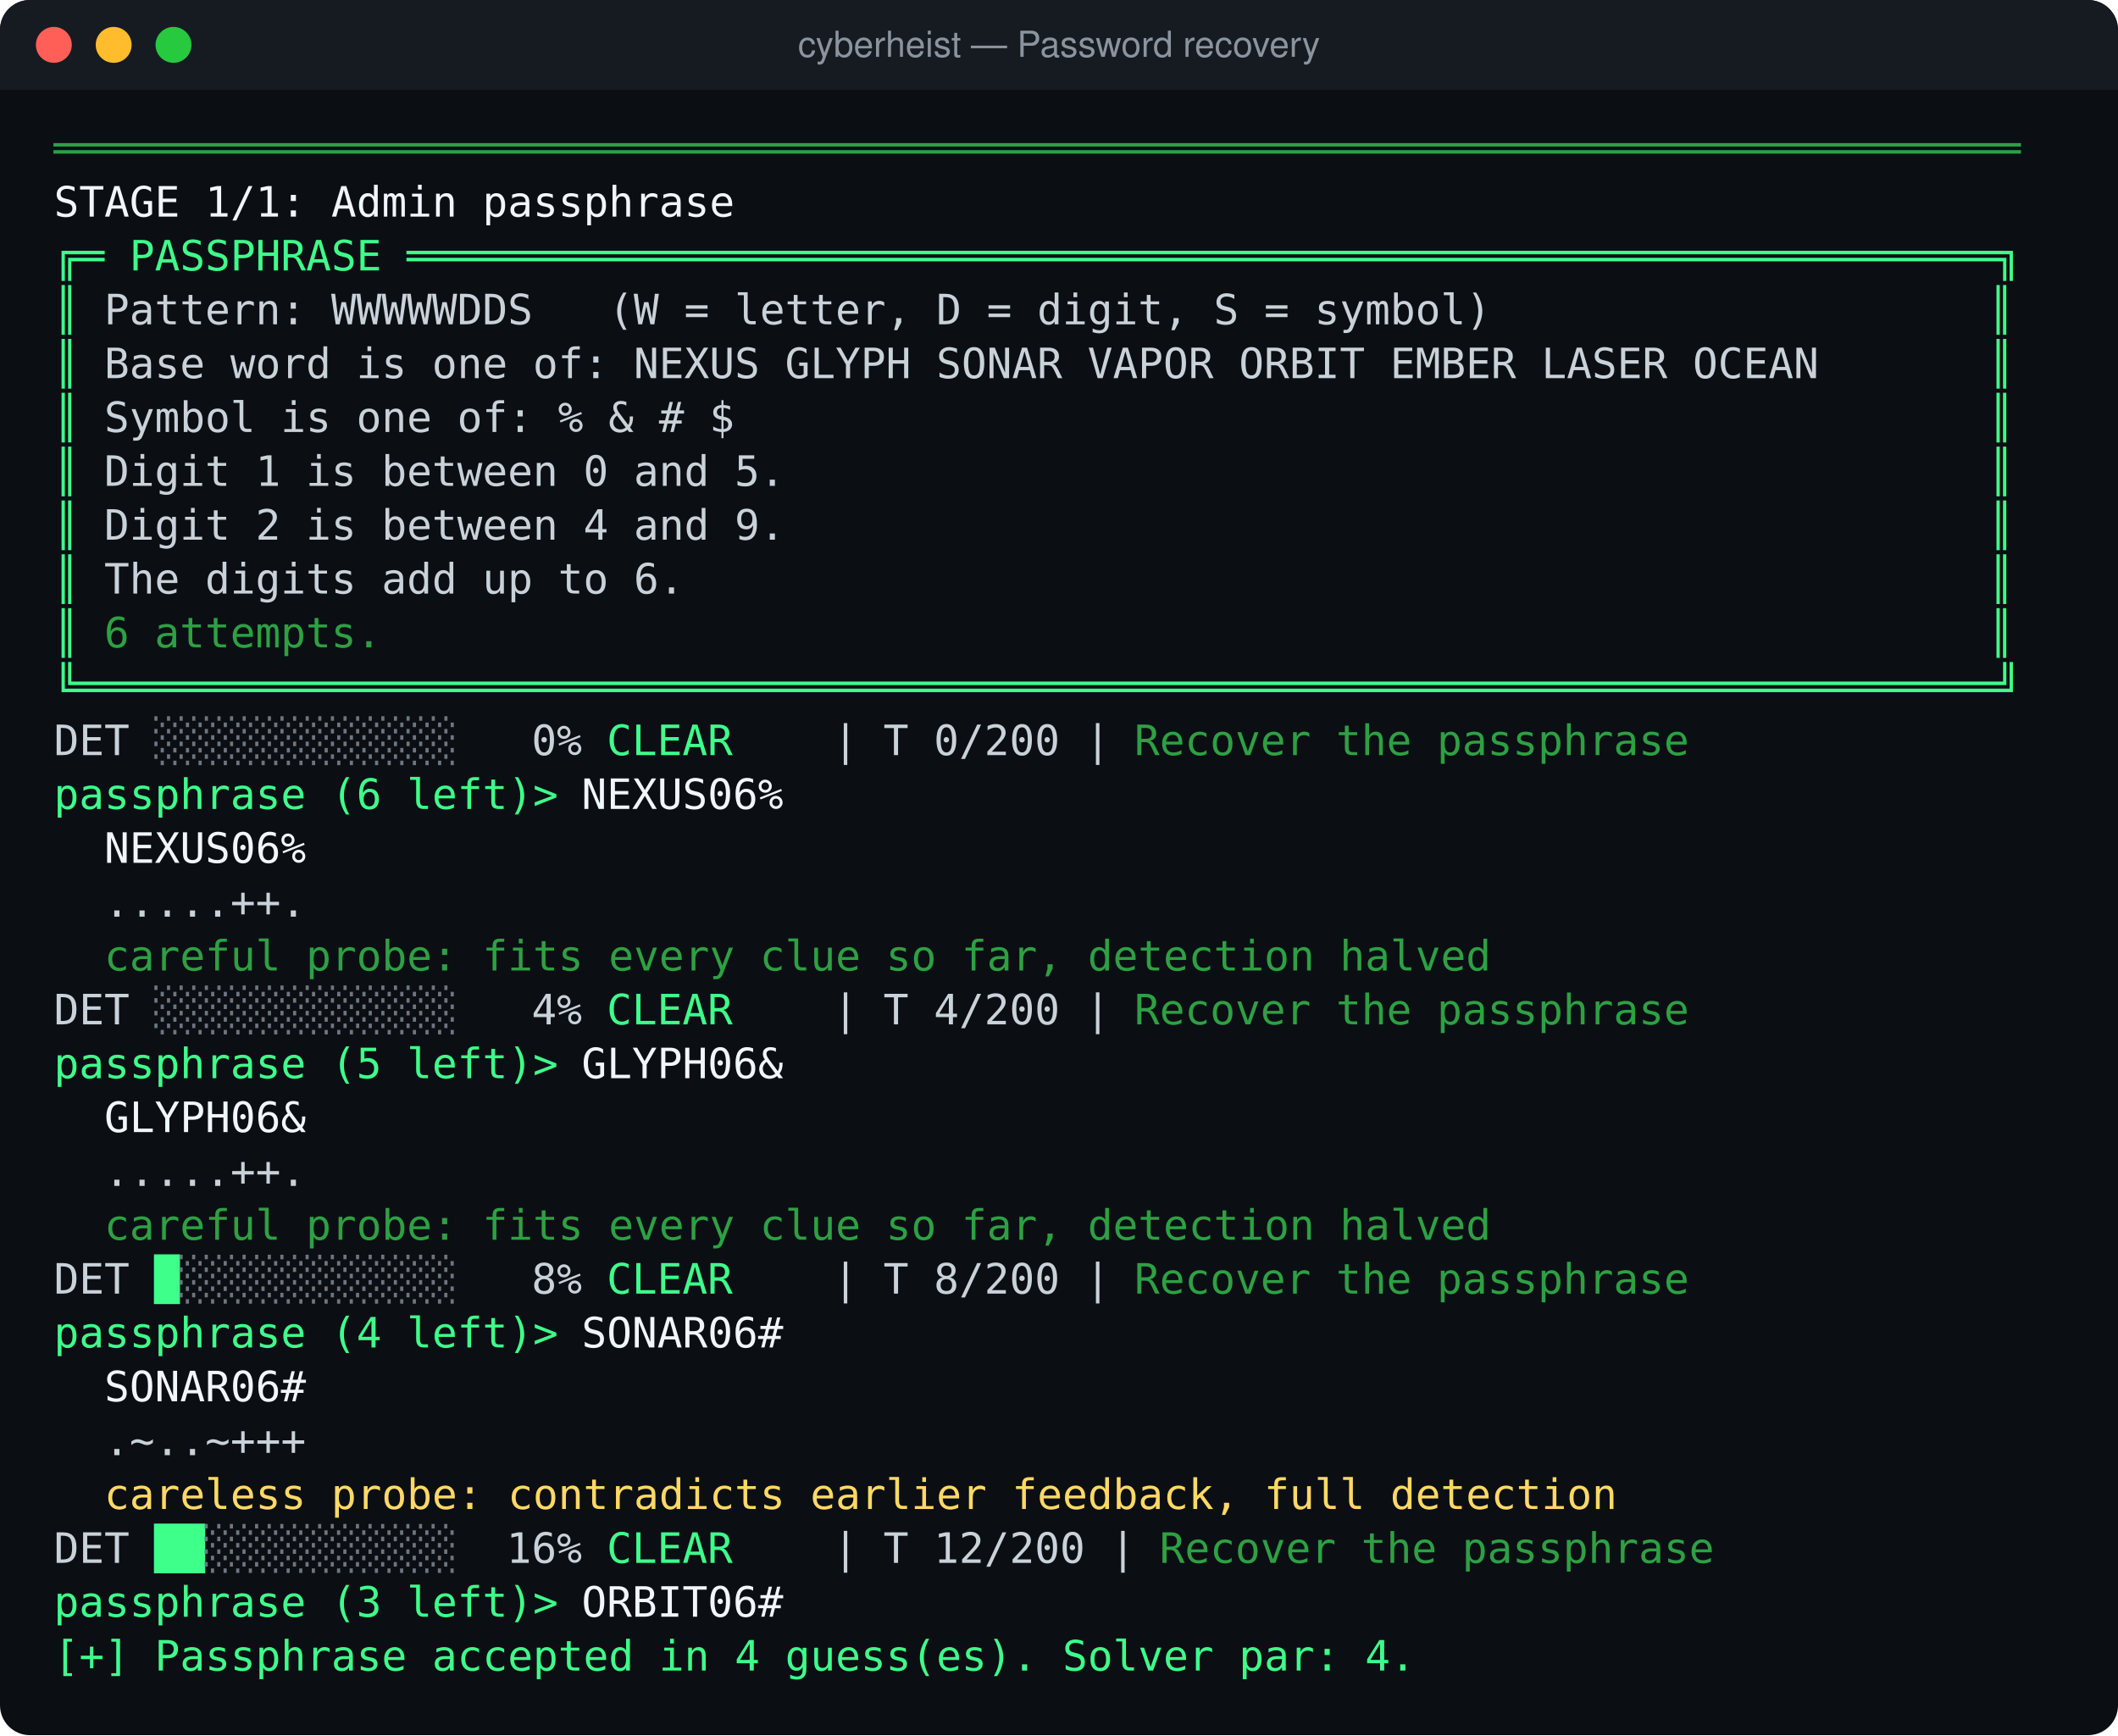
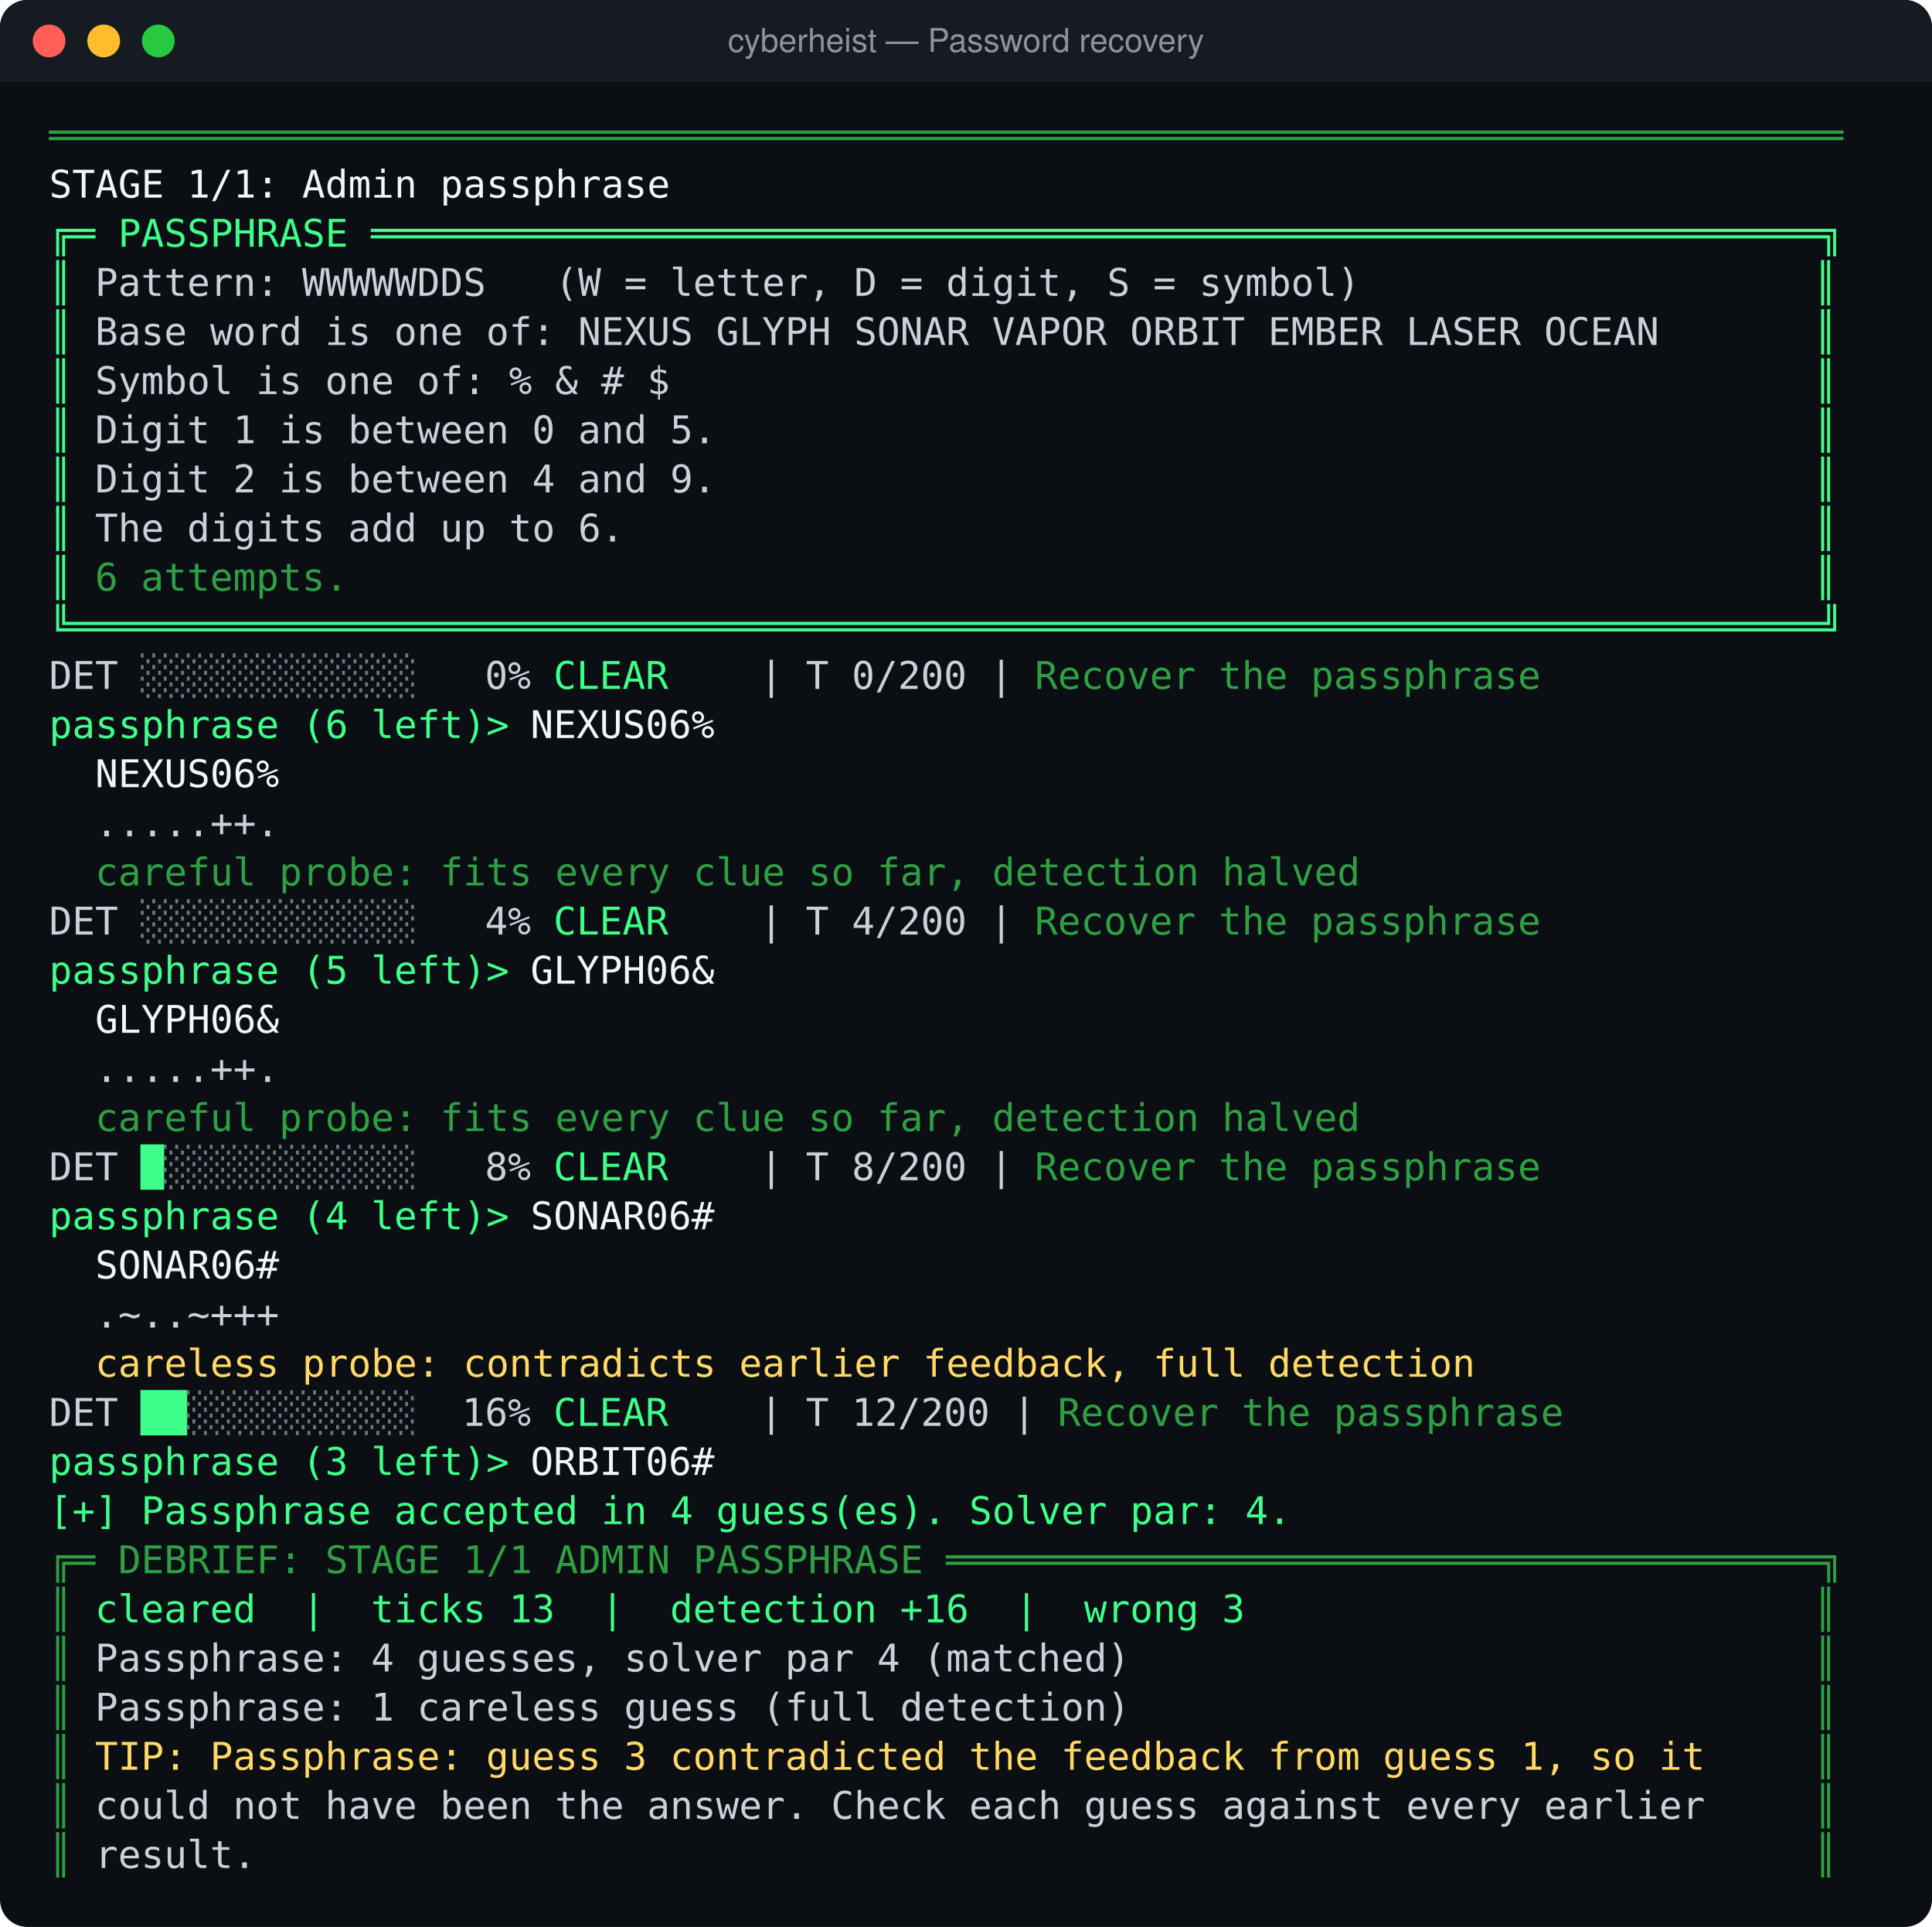
- <svg xmlns="http://www.w3.org/2000/svg" width="708" height="580" viewBox="0 0 708 580">
+ <svg xmlns="http://www.w3.org/2000/svg" width="708" height="706" viewBox="0 0 708 706">
  <rect width="100%" height="100%" rx="10" fill="#0b0f14" />
  <rect width="100%" height="30" rx="10" fill="#161b22" />
  <rect y="20" width="100%" height="10" fill="#161b22" />
  <circle cx="18" cy="15" r="6" fill="#ff5f56" />
  <circle cx="38" cy="15" r="6" fill="#ffbd2e" />
  <circle cx="58" cy="15" r="6" fill="#27c93f" />
  <text x="354" y="19" fill="#8b949e" font-family="Segoe UI, Helvetica, Arial, sans-serif" font-size="12" text-anchor="middle">cyberheist — Password recovery</text>
  <g font-family="Cascadia Mono, Consolas, DejaVu Sans Mono, Menlo, monospace" font-size="14" xml:space="preserve">
    <text y="54.4">
      <tspan x="18.0" textLength="655.2" lengthAdjust="spacingAndGlyphs" fill="#2ea043">══════════════════════════════════════════════════════════════════════════════</tspan>
    </text>
    <text y="72.4">
      <tspan x="18.0" textLength="226.8" lengthAdjust="spacingAndGlyphs" fill="#f0f6fc">STAGE 1/1: Admin passphrase</tspan>
    </text>
    <text y="90.4">
      <tspan x="18.0" textLength="655.2" lengthAdjust="spacingAndGlyphs" fill="#3fff8b">╔═ PASSPHRASE ═══════════════════════════════════════════════════════════════╗</tspan>
    </text>
    <text y="108.4">
      <tspan x="18.0" textLength="8.4" lengthAdjust="spacingAndGlyphs" fill="#3fff8b">║</tspan>
      <tspan x="26.4" textLength="638.4" lengthAdjust="spacingAndGlyphs" fill="#c9d1d9"> Pattern: WWWWWDDS   (W = letter, D = digit, S = symbol)                    </tspan>
      <tspan x="664.8" textLength="8.4" lengthAdjust="spacingAndGlyphs" fill="#3fff8b">║</tspan>
    </text>
    <text y="126.4">
      <tspan x="18.0" textLength="8.4" lengthAdjust="spacingAndGlyphs" fill="#3fff8b">║</tspan>
      <tspan x="26.4" textLength="638.4" lengthAdjust="spacingAndGlyphs" fill="#c9d1d9"> Base word is one of: NEXUS GLYPH SONAR VAPOR ORBIT EMBER LASER OCEAN       </tspan>
      <tspan x="664.8" textLength="8.4" lengthAdjust="spacingAndGlyphs" fill="#3fff8b">║</tspan>
    </text>
    <text y="144.4">
      <tspan x="18.0" textLength="8.4" lengthAdjust="spacingAndGlyphs" fill="#3fff8b">║</tspan>
      <tspan x="26.4" textLength="638.4" lengthAdjust="spacingAndGlyphs" fill="#c9d1d9"> Symbol is one of: % &amp; # $                                                  </tspan>
      <tspan x="664.8" textLength="8.4" lengthAdjust="spacingAndGlyphs" fill="#3fff8b">║</tspan>
    </text>
    <text y="162.4">
      <tspan x="18.0" textLength="8.4" lengthAdjust="spacingAndGlyphs" fill="#3fff8b">║</tspan>
      <tspan x="26.4" textLength="638.4" lengthAdjust="spacingAndGlyphs" fill="#c9d1d9"> Digit 1 is between 0 and 5.                                                </tspan>
      <tspan x="664.8" textLength="8.4" lengthAdjust="spacingAndGlyphs" fill="#3fff8b">║</tspan>
    </text>
    <text y="180.4">
      <tspan x="18.0" textLength="8.4" lengthAdjust="spacingAndGlyphs" fill="#3fff8b">║</tspan>
      <tspan x="26.4" textLength="638.4" lengthAdjust="spacingAndGlyphs" fill="#c9d1d9"> Digit 2 is between 4 and 9.                                                </tspan>
      <tspan x="664.8" textLength="8.4" lengthAdjust="spacingAndGlyphs" fill="#3fff8b">║</tspan>
    </text>
    <text y="198.4">
      <tspan x="18.0" textLength="8.4" lengthAdjust="spacingAndGlyphs" fill="#3fff8b">║</tspan>
      <tspan x="26.4" textLength="638.4" lengthAdjust="spacingAndGlyphs" fill="#c9d1d9"> The digits add up to 6.                                                    </tspan>
      <tspan x="664.8" textLength="8.4" lengthAdjust="spacingAndGlyphs" fill="#3fff8b">║</tspan>
    </text>
    <text y="216.4">
      <tspan x="18.0" textLength="8.4" lengthAdjust="spacingAndGlyphs" fill="#3fff8b">║</tspan>
      <tspan x="26.4" textLength="8.4" lengthAdjust="spacingAndGlyphs" fill="#c9d1d9"> </tspan>
      <tspan x="34.8" textLength="92.4" lengthAdjust="spacingAndGlyphs" fill="#2ea043">6 attempts.</tspan>
      <tspan x="127.2" textLength="537.6" lengthAdjust="spacingAndGlyphs" fill="#c9d1d9">                                                                </tspan>
      <tspan x="664.8" textLength="8.4" lengthAdjust="spacingAndGlyphs" fill="#3fff8b">║</tspan>
    </text>
    <text y="234.4">
      <tspan x="18.0" textLength="655.2" lengthAdjust="spacingAndGlyphs" fill="#3fff8b">╚════════════════════════════════════════════════════════════════════════════╝</tspan>
    </text>
    <text y="252.4">
      <tspan x="18.0" textLength="33.6" lengthAdjust="spacingAndGlyphs" fill="#c9d1d9">DET </tspan>
      <tspan x="51.6" textLength="100.8" lengthAdjust="spacingAndGlyphs" fill="#6e7681">░░░░░░░░░░░░</tspan>
      <tspan x="152.4" textLength="50.4" lengthAdjust="spacingAndGlyphs" fill="#c9d1d9">   0% </tspan>
      <tspan x="202.8" textLength="67.2" lengthAdjust="spacingAndGlyphs" fill="#3fff8b">CLEAR   </tspan>
      <tspan x="270.0" textLength="109.2" lengthAdjust="spacingAndGlyphs" fill="#c9d1d9"> | T 0/200 | </tspan>
      <tspan x="379.2" textLength="184.8" lengthAdjust="spacingAndGlyphs" fill="#2ea043">Recover the passphrase</tspan>
    </text>
    <text y="270.4">
      <tspan x="18.0" textLength="176.4" lengthAdjust="spacingAndGlyphs" fill="#3fff8b">passphrase (6 left)&gt; </tspan>
      <tspan x="194.4" textLength="67.2" lengthAdjust="spacingAndGlyphs" fill="#f0f6fc">NEXUS06%</tspan>
    </text>
    <text y="288.4">
      <tspan x="18.0" textLength="84.0" lengthAdjust="spacingAndGlyphs" fill="#f0f6fc">  NEXUS06%</tspan>
    </text>
    <text y="306.4">
      <tspan x="18.0" textLength="84.0" lengthAdjust="spacingAndGlyphs" fill="#c9d1d9">  .....++.</tspan>
    </text>
    <text y="324.4">
      <tspan x="18.0" textLength="478.8" lengthAdjust="spacingAndGlyphs" fill="#2ea043">  careful probe: fits every clue so far, detection halved</tspan>
    </text>
    <text y="342.4">
      <tspan x="18.0" textLength="33.6" lengthAdjust="spacingAndGlyphs" fill="#c9d1d9">DET </tspan>
      <tspan x="51.6" textLength="100.8" lengthAdjust="spacingAndGlyphs" fill="#6e7681">░░░░░░░░░░░░</tspan>
      <tspan x="152.4" textLength="50.4" lengthAdjust="spacingAndGlyphs" fill="#c9d1d9">   4% </tspan>
      <tspan x="202.8" textLength="67.2" lengthAdjust="spacingAndGlyphs" fill="#3fff8b">CLEAR   </tspan>
      <tspan x="270.0" textLength="109.2" lengthAdjust="spacingAndGlyphs" fill="#c9d1d9"> | T 4/200 | </tspan>
      <tspan x="379.2" textLength="184.8" lengthAdjust="spacingAndGlyphs" fill="#2ea043">Recover the passphrase</tspan>
    </text>
    <text y="360.4">
      <tspan x="18.0" textLength="176.4" lengthAdjust="spacingAndGlyphs" fill="#3fff8b">passphrase (5 left)&gt; </tspan>
      <tspan x="194.4" textLength="67.2" lengthAdjust="spacingAndGlyphs" fill="#f0f6fc">GLYPH06&amp;</tspan>
    </text>
    <text y="378.4">
      <tspan x="18.0" textLength="84.0" lengthAdjust="spacingAndGlyphs" fill="#f0f6fc">  GLYPH06&amp;</tspan>
    </text>
    <text y="396.4">
      <tspan x="18.0" textLength="84.0" lengthAdjust="spacingAndGlyphs" fill="#c9d1d9">  .....++.</tspan>
    </text>
    <text y="414.4">
      <tspan x="18.0" textLength="478.8" lengthAdjust="spacingAndGlyphs" fill="#2ea043">  careful probe: fits every clue so far, detection halved</tspan>
    </text>
    <text y="432.4">
      <tspan x="18.0" textLength="33.6" lengthAdjust="spacingAndGlyphs" fill="#c9d1d9">DET </tspan>
      <tspan x="51.6" textLength="8.4" lengthAdjust="spacingAndGlyphs" fill="#3fff8b">█</tspan>
      <tspan x="60.0" textLength="92.4" lengthAdjust="spacingAndGlyphs" fill="#6e7681">░░░░░░░░░░░</tspan>
      <tspan x="152.4" textLength="50.4" lengthAdjust="spacingAndGlyphs" fill="#c9d1d9">   8% </tspan>
      <tspan x="202.8" textLength="67.2" lengthAdjust="spacingAndGlyphs" fill="#3fff8b">CLEAR   </tspan>
      <tspan x="270.0" textLength="109.2" lengthAdjust="spacingAndGlyphs" fill="#c9d1d9"> | T 8/200 | </tspan>
      <tspan x="379.2" textLength="184.8" lengthAdjust="spacingAndGlyphs" fill="#2ea043">Recover the passphrase</tspan>
    </text>
    <text y="450.4">
      <tspan x="18.0" textLength="176.4" lengthAdjust="spacingAndGlyphs" fill="#3fff8b">passphrase (4 left)&gt; </tspan>
      <tspan x="194.4" textLength="67.2" lengthAdjust="spacingAndGlyphs" fill="#f0f6fc">SONAR06#</tspan>
    </text>
    <text y="468.4">
      <tspan x="18.0" textLength="84.0" lengthAdjust="spacingAndGlyphs" fill="#f0f6fc">  SONAR06#</tspan>
    </text>
    <text y="486.4">
      <tspan x="18.0" textLength="84.0" lengthAdjust="spacingAndGlyphs" fill="#c9d1d9">  .~..~+++</tspan>
    </text>
    <text y="504.4">
      <tspan x="18.0" textLength="520.8" lengthAdjust="spacingAndGlyphs" fill="#ffd866">  careless probe: contradicts earlier feedback, full detection</tspan>
    </text>
    <text y="522.4">
      <tspan x="18.0" textLength="33.6" lengthAdjust="spacingAndGlyphs" fill="#c9d1d9">DET </tspan>
      <tspan x="51.6" textLength="16.8" lengthAdjust="spacingAndGlyphs" fill="#3fff8b">██</tspan>
      <tspan x="68.4" textLength="84.0" lengthAdjust="spacingAndGlyphs" fill="#6e7681">░░░░░░░░░░</tspan>
      <tspan x="152.4" textLength="50.4" lengthAdjust="spacingAndGlyphs" fill="#c9d1d9">  16% </tspan>
      <tspan x="202.8" textLength="67.2" lengthAdjust="spacingAndGlyphs" fill="#3fff8b">CLEAR   </tspan>
      <tspan x="270.0" textLength="117.6" lengthAdjust="spacingAndGlyphs" fill="#c9d1d9"> | T 12/200 | </tspan>
      <tspan x="387.6" textLength="184.8" lengthAdjust="spacingAndGlyphs" fill="#2ea043">Recover the passphrase</tspan>
    </text>
    <text y="540.4">
      <tspan x="18.0" textLength="176.4" lengthAdjust="spacingAndGlyphs" fill="#3fff8b">passphrase (3 left)&gt; </tspan>
      <tspan x="194.4" textLength="67.2" lengthAdjust="spacingAndGlyphs" fill="#f0f6fc">ORBIT06#</tspan>
    </text>
    <text y="558.4">
      <tspan x="18.0" textLength="453.6" lengthAdjust="spacingAndGlyphs" fill="#3fff8b">[+] Passphrase accepted in 4 guess(es). Solver par: 4.</tspan>
    </text>
+     <text y="576.4">
+       <tspan x="18.0" textLength="655.2" lengthAdjust="spacingAndGlyphs" fill="#2ea043">╔═ DEBRIEF: STAGE 1/1 ADMIN PASSPHRASE ══════════════════════════════════════╗</tspan>
+     </text>
+     <text y="594.4">
+       <tspan x="18.0" textLength="8.4" lengthAdjust="spacingAndGlyphs" fill="#2ea043">║</tspan>
+       <tspan x="26.4" textLength="8.4" lengthAdjust="spacingAndGlyphs" fill="#c9d1d9"> </tspan>
+       <tspan x="34.8" textLength="420.0" lengthAdjust="spacingAndGlyphs" fill="#3fff8b">cleared  |  ticks 13  |  detection +16  |  wrong 3</tspan>
+       <tspan x="454.8" textLength="210.0" lengthAdjust="spacingAndGlyphs" fill="#c9d1d9">                         </tspan>
+       <tspan x="664.8" textLength="8.4" lengthAdjust="spacingAndGlyphs" fill="#2ea043">║</tspan>
+     </text>
+     <text y="612.4">
+       <tspan x="18.0" textLength="8.4" lengthAdjust="spacingAndGlyphs" fill="#2ea043">║</tspan>
+       <tspan x="26.4" textLength="638.4" lengthAdjust="spacingAndGlyphs" fill="#c9d1d9"> Passphrase: 4 guesses, solver par 4 (matched)                              </tspan>
+       <tspan x="664.8" textLength="8.4" lengthAdjust="spacingAndGlyphs" fill="#2ea043">║</tspan>
+     </text>
+     <text y="630.4">
+       <tspan x="18.0" textLength="8.4" lengthAdjust="spacingAndGlyphs" fill="#2ea043">║</tspan>
+       <tspan x="26.4" textLength="638.4" lengthAdjust="spacingAndGlyphs" fill="#c9d1d9"> Passphrase: 1 careless guess (full detection)                              </tspan>
+       <tspan x="664.8" textLength="8.4" lengthAdjust="spacingAndGlyphs" fill="#2ea043">║</tspan>
+     </text>
+     <text y="648.4">
+       <tspan x="18.0" textLength="8.4" lengthAdjust="spacingAndGlyphs" fill="#2ea043">║</tspan>
+       <tspan x="26.4" textLength="8.4" lengthAdjust="spacingAndGlyphs" fill="#c9d1d9"> </tspan>
+       <tspan x="34.8" textLength="630.0" lengthAdjust="spacingAndGlyphs" fill="#ffd866">TIP: Passphrase: guess 3 contradicted the feedback from guess 1, so it     </tspan>
+       <tspan x="664.8" textLength="8.4" lengthAdjust="spacingAndGlyphs" fill="#2ea043">║</tspan>
+     </text>
+     <text y="666.4">
+       <tspan x="18.0" textLength="8.4" lengthAdjust="spacingAndGlyphs" fill="#2ea043">║</tspan>
+       <tspan x="26.4" textLength="638.4" lengthAdjust="spacingAndGlyphs" fill="#c9d1d9"> could not have been the answer. Check each guess against every earlier     </tspan>
+       <tspan x="664.8" textLength="8.4" lengthAdjust="spacingAndGlyphs" fill="#2ea043">║</tspan>
+     </text>
+     <text y="684.4">
+       <tspan x="18.0" textLength="8.4" lengthAdjust="spacingAndGlyphs" fill="#2ea043">║</tspan>
+       <tspan x="26.4" textLength="67.2" lengthAdjust="spacingAndGlyphs" fill="#c9d1d9"> result.</tspan>
+       <tspan x="93.6" textLength="571.2" lengthAdjust="spacingAndGlyphs" fill="#c9d1d9">                                                                    </tspan>
+       <tspan x="664.8" textLength="8.4" lengthAdjust="spacingAndGlyphs" fill="#2ea043">║</tspan>
+     </text>
  </g>
</svg>
